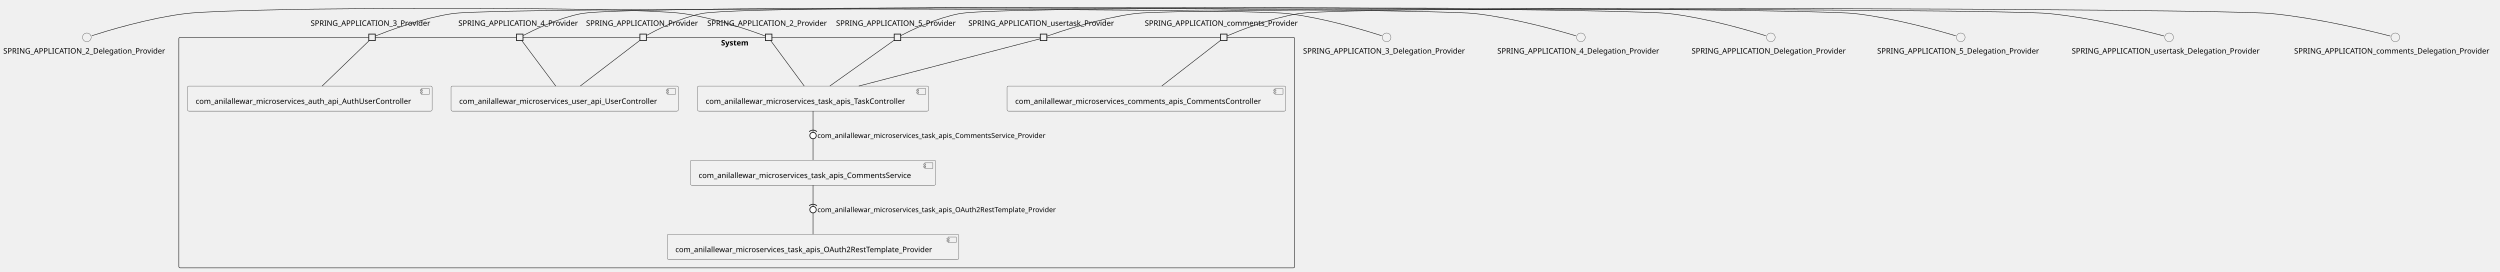
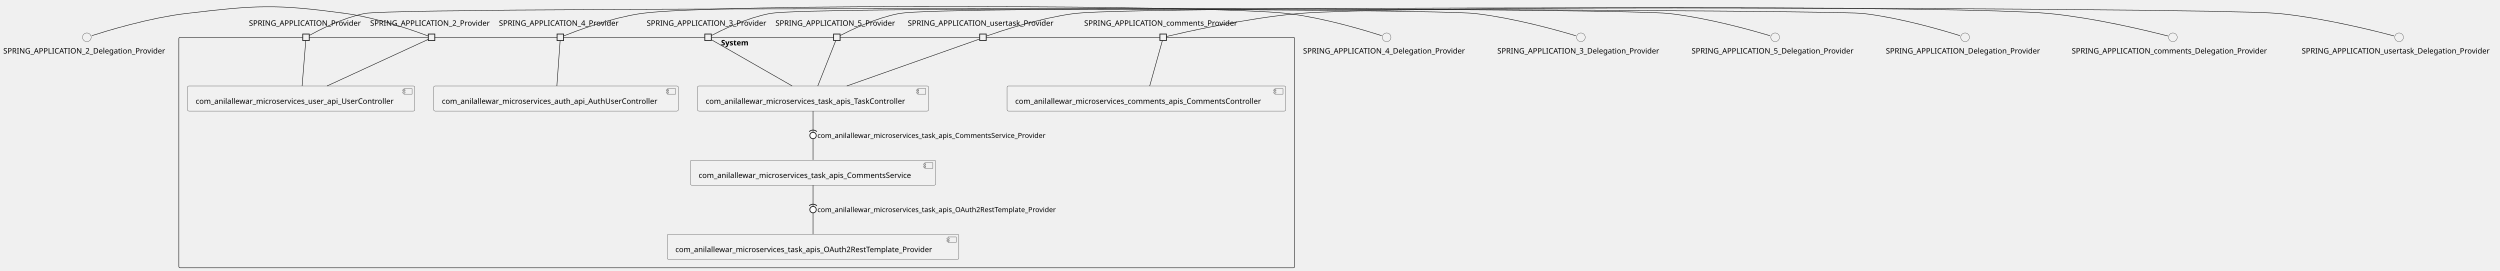
- <svg xmlns="http://www.w3.org/2000/svg" xmlns:xlink="http://www.w3.org/1999/xlink" contentStyleType="text/css" height="501px" preserveAspectRatio="none" style="width:4620px;height:501px;background:#FFFFFF;" version="1.1" viewBox="0 0 4620 501" width="4620px" zoomAndPan="magnify">
+ <svg xmlns="http://www.w3.org/2000/svg" xmlns:xlink="http://www.w3.org/1999/xlink" contentStyleType="text/css" height="500px" preserveAspectRatio="none" style="width:4620px;height:500px;background:#FFFFFF;" version="1.1" viewBox="0 0 4620 500" width="4620px" zoomAndPan="magnify">
  <defs />
  <g>
    <g id="cluster_System">
-       <rect fill="none" height="426" rx="2.5" ry="2.5" style="stroke:#181818;stroke-width:1.0;" width="2062" x="330.5" y="69.01" />
-       <text fill="#000000" font-family="sans-serif" font-size="14" font-weight="bold" lengthAdjust="spacing" textLength="58" x="1332.5" y="84.005">System</text>
+       <rect fill="none" height="426" rx="2.5" ry="2.5" style="stroke:#181818;stroke-width:1.0;" width="2062" x="330.5" y="68.92" />
+       <text fill="#000000" font-family="sans-serif" font-size="14" font-weight="bold" lengthAdjust="spacing" textLength="58" x="1332.5" y="83.915">System</text>
    </g>
    <g id="elem_com_anilallewar_microservices_auth_api_AuthUserController">
-       <a href="anilallewar-microservices-basics-spring-boot.repository#_iDqy2sDVEe-lWIgPV0dStg" target="_top" title="anilallewar-microservices-basics-spring-boot.repository#_iDqy2sDVEe-lWIgPV0dStg" xlink:actuate="onRequest" xlink:href="anilallewar-microservices-basics-spring-boot.repository#_iDqy2sDVEe-lWIgPV0dStg" xlink:show="new" xlink:title="anilallewar-microservices-basics-spring-boot.repository#_iDqy2sDVEe-lWIgPV0dStg" xlink:type="simple">
-         <rect fill="#F1F1F1" height="46.297" rx="2.5" ry="2.5" style="stroke:#181818;stroke-width:0.5;" width="452" x="346.5" y="159.01" />
-         <rect fill="#F1F1F1" height="10" style="stroke:#181818;stroke-width:0.5;" width="15" x="778.5" y="164.01" />
-         <rect fill="#F1F1F1" height="2" style="stroke:#181818;stroke-width:0.5;" width="4" x="776.5" y="166.01" />
-         <rect fill="#F1F1F1" height="2" style="stroke:#181818;stroke-width:0.5;" width="4" x="776.5" y="170.01" />
-         <text fill="#000000" font-family="sans-serif" font-size="14" lengthAdjust="spacing" textLength="412" x="361.5" y="192.005">com_anilallewar_microservices_auth_api_AuthUserController</text>
+       <a href="anilallewar-microservices-basics-spring-boot.repository#_f3QMRMGeEe-TlZBbrulEvQ" target="_top" title="anilallewar-microservices-basics-spring-boot.repository#_f3QMRMGeEe-TlZBbrulEvQ" xlink:actuate="onRequest" xlink:href="anilallewar-microservices-basics-spring-boot.repository#_f3QMRMGeEe-TlZBbrulEvQ" xlink:show="new" xlink:title="anilallewar-microservices-basics-spring-boot.repository#_f3QMRMGeEe-TlZBbrulEvQ" xlink:type="simple">
+         <rect fill="#F1F1F1" height="46.297" rx="2.5" ry="2.5" style="stroke:#181818;stroke-width:0.5;" width="452" x="801.5" y="158.92" />
+         <rect fill="#F1F1F1" height="10" style="stroke:#181818;stroke-width:0.5;" width="15" x="1233.5" y="163.92" />
+         <rect fill="#F1F1F1" height="2" style="stroke:#181818;stroke-width:0.5;" width="4" x="1231.5" y="165.92" />
+         <rect fill="#F1F1F1" height="2" style="stroke:#181818;stroke-width:0.5;" width="4" x="1231.5" y="169.92" />
+         <text fill="#000000" font-family="sans-serif" font-size="14" lengthAdjust="spacing" textLength="412" x="816.5" y="191.915">com_anilallewar_microservices_auth_api_AuthUserController</text>
      </a>
    </g>
    <g id="elem_com_anilallewar_microservices_comments_apis_CommentsController">
-       <a href="anilallewar-microservices-basics-spring-boot.repository#_iDqy2sDVEe-lWIgPV0dStg" target="_top" title="anilallewar-microservices-basics-spring-boot.repository#_iDqy2sDVEe-lWIgPV0dStg" xlink:actuate="onRequest" xlink:href="anilallewar-microservices-basics-spring-boot.repository#_iDqy2sDVEe-lWIgPV0dStg" xlink:show="new" xlink:title="anilallewar-microservices-basics-spring-boot.repository#_iDqy2sDVEe-lWIgPV0dStg" xlink:type="simple">
-         <rect fill="#F1F1F1" height="46.297" rx="2.5" ry="2.5" style="stroke:#181818;stroke-width:0.5;" width="515" x="1861" y="159.01" />
-         <rect fill="#F1F1F1" height="10" style="stroke:#181818;stroke-width:0.5;" width="15" x="2356" y="164.01" />
-         <rect fill="#F1F1F1" height="2" style="stroke:#181818;stroke-width:0.5;" width="4" x="2354" y="166.01" />
-         <rect fill="#F1F1F1" height="2" style="stroke:#181818;stroke-width:0.5;" width="4" x="2354" y="170.01" />
-         <text fill="#000000" font-family="sans-serif" font-size="14" lengthAdjust="spacing" textLength="475" x="1876" y="192.005">com_anilallewar_microservices_comments_apis_CommentsController</text>
+       <a href="anilallewar-microservices-basics-spring-boot.repository#_f3QMRMGeEe-TlZBbrulEvQ" target="_top" title="anilallewar-microservices-basics-spring-boot.repository#_f3QMRMGeEe-TlZBbrulEvQ" xlink:actuate="onRequest" xlink:href="anilallewar-microservices-basics-spring-boot.repository#_f3QMRMGeEe-TlZBbrulEvQ" xlink:show="new" xlink:title="anilallewar-microservices-basics-spring-boot.repository#_f3QMRMGeEe-TlZBbrulEvQ" xlink:type="simple">
+         <rect fill="#F1F1F1" height="46.297" rx="2.5" ry="2.5" style="stroke:#181818;stroke-width:0.5;" width="515" x="1861" y="158.92" />
+         <rect fill="#F1F1F1" height="10" style="stroke:#181818;stroke-width:0.5;" width="15" x="2356" y="163.92" />
+         <rect fill="#F1F1F1" height="2" style="stroke:#181818;stroke-width:0.5;" width="4" x="2354" y="165.92" />
+         <rect fill="#F1F1F1" height="2" style="stroke:#181818;stroke-width:0.5;" width="4" x="2354" y="169.92" />
+         <text fill="#000000" font-family="sans-serif" font-size="14" lengthAdjust="spacing" textLength="475" x="1876" y="191.915">com_anilallewar_microservices_comments_apis_CommentsController</text>
      </a>
    </g>
    <g id="elem_com_anilallewar_microservices_task_apis_CommentsService">
-       <a href="anilallewar-microservices-basics-spring-boot.repository#_iDqy2sDVEe-lWIgPV0dStg" target="_top" title="anilallewar-microservices-basics-spring-boot.repository#_iDqy2sDVEe-lWIgPV0dStg" xlink:actuate="onRequest" xlink:href="anilallewar-microservices-basics-spring-boot.repository#_iDqy2sDVEe-lWIgPV0dStg" xlink:show="new" xlink:title="anilallewar-microservices-basics-spring-boot.repository#_iDqy2sDVEe-lWIgPV0dStg" xlink:type="simple">
-         <rect fill="#F1F1F1" height="46.297" rx="2.5" ry="2.5" style="stroke:#181818;stroke-width:0.5;" width="453" x="1276" y="296.01" />
-         <rect fill="#F1F1F1" height="10" style="stroke:#181818;stroke-width:0.5;" width="15" x="1709" y="301.01" />
-         <rect fill="#F1F1F1" height="2" style="stroke:#181818;stroke-width:0.5;" width="4" x="1707" y="303.01" />
-         <rect fill="#F1F1F1" height="2" style="stroke:#181818;stroke-width:0.5;" width="4" x="1707" y="307.01" />
-         <text fill="#000000" font-family="sans-serif" font-size="14" lengthAdjust="spacing" textLength="413" x="1291" y="329.005">com_anilallewar_microservices_task_apis_CommentsService</text>
+       <a href="anilallewar-microservices-basics-spring-boot.repository#_f3QMRMGeEe-TlZBbrulEvQ" target="_top" title="anilallewar-microservices-basics-spring-boot.repository#_f3QMRMGeEe-TlZBbrulEvQ" xlink:actuate="onRequest" xlink:href="anilallewar-microservices-basics-spring-boot.repository#_f3QMRMGeEe-TlZBbrulEvQ" xlink:show="new" xlink:title="anilallewar-microservices-basics-spring-boot.repository#_f3QMRMGeEe-TlZBbrulEvQ" xlink:type="simple">
+         <rect fill="#F1F1F1" height="46.297" rx="2.5" ry="2.5" style="stroke:#181818;stroke-width:0.5;" width="453" x="1276" y="295.92" />
+         <rect fill="#F1F1F1" height="10" style="stroke:#181818;stroke-width:0.5;" width="15" x="1709" y="300.92" />
+         <rect fill="#F1F1F1" height="2" style="stroke:#181818;stroke-width:0.5;" width="4" x="1707" y="302.92" />
+         <rect fill="#F1F1F1" height="2" style="stroke:#181818;stroke-width:0.5;" width="4" x="1707" y="306.92" />
+         <text fill="#000000" font-family="sans-serif" font-size="14" lengthAdjust="spacing" textLength="413" x="1291" y="328.915">com_anilallewar_microservices_task_apis_CommentsService</text>
      </a>
    </g>
    <g id="elem_com_anilallewar_microservices_task_apis_OAuth2RestTemplate_Provider">
-       <a href="anilallewar-microservices-basics-spring-boot.repository#_iDqy2sDVEe-lWIgPV0dStg" target="_top" title="anilallewar-microservices-basics-spring-boot.repository#_iDqy2sDVEe-lWIgPV0dStg" xlink:actuate="onRequest" xlink:href="anilallewar-microservices-basics-spring-boot.repository#_iDqy2sDVEe-lWIgPV0dStg" xlink:show="new" xlink:title="anilallewar-microservices-basics-spring-boot.repository#_iDqy2sDVEe-lWIgPV0dStg" xlink:type="simple">
-         <rect fill="#F1F1F1" height="46.297" rx="2.5" ry="2.5" style="stroke:#181818;stroke-width:0.5;" width="539" x="1233" y="433.01" />
-         <rect fill="#F1F1F1" height="10" style="stroke:#181818;stroke-width:0.5;" width="15" x="1752" y="438.01" />
-         <rect fill="#F1F1F1" height="2" style="stroke:#181818;stroke-width:0.5;" width="4" x="1750" y="440.01" />
-         <rect fill="#F1F1F1" height="2" style="stroke:#181818;stroke-width:0.5;" width="4" x="1750" y="444.01" />
-         <text fill="#000000" font-family="sans-serif" font-size="14" lengthAdjust="spacing" textLength="499" x="1248" y="466.005">com_anilallewar_microservices_task_apis_OAuth2RestTemplate_Provider</text>
+       <a href="anilallewar-microservices-basics-spring-boot.repository#_f3QMRMGeEe-TlZBbrulEvQ" target="_top" title="anilallewar-microservices-basics-spring-boot.repository#_f3QMRMGeEe-TlZBbrulEvQ" xlink:actuate="onRequest" xlink:href="anilallewar-microservices-basics-spring-boot.repository#_f3QMRMGeEe-TlZBbrulEvQ" xlink:show="new" xlink:title="anilallewar-microservices-basics-spring-boot.repository#_f3QMRMGeEe-TlZBbrulEvQ" xlink:type="simple">
+         <rect fill="#F1F1F1" height="46.297" rx="2.5" ry="2.5" style="stroke:#181818;stroke-width:0.5;" width="539" x="1233" y="432.92" />
+         <rect fill="#F1F1F1" height="10" style="stroke:#181818;stroke-width:0.5;" width="15" x="1752" y="437.92" />
+         <rect fill="#F1F1F1" height="2" style="stroke:#181818;stroke-width:0.5;" width="4" x="1750" y="439.92" />
+         <rect fill="#F1F1F1" height="2" style="stroke:#181818;stroke-width:0.5;" width="4" x="1750" y="443.92" />
+         <text fill="#000000" font-family="sans-serif" font-size="14" lengthAdjust="spacing" textLength="499" x="1248" y="465.915">com_anilallewar_microservices_task_apis_OAuth2RestTemplate_Provider</text>
      </a>
    </g>
    <g id="elem_com_anilallewar_microservices_task_apis_TaskController">
-       <a href="anilallewar-microservices-basics-spring-boot.repository#_iDqy2sDVEe-lWIgPV0dStg" target="_top" title="anilallewar-microservices-basics-spring-boot.repository#_iDqy2sDVEe-lWIgPV0dStg" xlink:actuate="onRequest" xlink:href="anilallewar-microservices-basics-spring-boot.repository#_iDqy2sDVEe-lWIgPV0dStg" xlink:show="new" xlink:title="anilallewar-microservices-basics-spring-boot.repository#_iDqy2sDVEe-lWIgPV0dStg" xlink:type="simple">
-         <rect fill="#F1F1F1" height="46.297" rx="2.5" ry="2.5" style="stroke:#181818;stroke-width:0.5;" width="427" x="1289" y="159.01" />
-         <rect fill="#F1F1F1" height="10" style="stroke:#181818;stroke-width:0.5;" width="15" x="1696" y="164.01" />
-         <rect fill="#F1F1F1" height="2" style="stroke:#181818;stroke-width:0.5;" width="4" x="1694" y="166.01" />
-         <rect fill="#F1F1F1" height="2" style="stroke:#181818;stroke-width:0.5;" width="4" x="1694" y="170.01" />
-         <text fill="#000000" font-family="sans-serif" font-size="14" lengthAdjust="spacing" textLength="387" x="1304" y="192.005">com_anilallewar_microservices_task_apis_TaskController</text>
+       <a href="anilallewar-microservices-basics-spring-boot.repository#_f3QMRMGeEe-TlZBbrulEvQ" target="_top" title="anilallewar-microservices-basics-spring-boot.repository#_f3QMRMGeEe-TlZBbrulEvQ" xlink:actuate="onRequest" xlink:href="anilallewar-microservices-basics-spring-boot.repository#_f3QMRMGeEe-TlZBbrulEvQ" xlink:show="new" xlink:title="anilallewar-microservices-basics-spring-boot.repository#_f3QMRMGeEe-TlZBbrulEvQ" xlink:type="simple">
+         <rect fill="#F1F1F1" height="46.297" rx="2.5" ry="2.5" style="stroke:#181818;stroke-width:0.5;" width="427" x="1289" y="158.92" />
+         <rect fill="#F1F1F1" height="10" style="stroke:#181818;stroke-width:0.5;" width="15" x="1696" y="163.92" />
+         <rect fill="#F1F1F1" height="2" style="stroke:#181818;stroke-width:0.5;" width="4" x="1694" y="165.92" />
+         <rect fill="#F1F1F1" height="2" style="stroke:#181818;stroke-width:0.5;" width="4" x="1694" y="169.92" />
+         <text fill="#000000" font-family="sans-serif" font-size="14" lengthAdjust="spacing" textLength="387" x="1304" y="191.915">com_anilallewar_microservices_task_apis_TaskController</text>
      </a>
    </g>
    <g id="elem_com_anilallewar_microservices_user_api_UserController">
-       <a href="anilallewar-microservices-basics-spring-boot.repository#_iDqy2sDVEe-lWIgPV0dStg" target="_top" title="anilallewar-microservices-basics-spring-boot.repository#_iDqy2sDVEe-lWIgPV0dStg" xlink:actuate="onRequest" xlink:href="anilallewar-microservices-basics-spring-boot.repository#_iDqy2sDVEe-lWIgPV0dStg" xlink:show="new" xlink:title="anilallewar-microservices-basics-spring-boot.repository#_iDqy2sDVEe-lWIgPV0dStg" xlink:type="simple">
-         <rect fill="#F1F1F1" height="46.297" rx="2.5" ry="2.5" style="stroke:#181818;stroke-width:0.5;" width="420" x="833.5" y="159.01" />
-         <rect fill="#F1F1F1" height="10" style="stroke:#181818;stroke-width:0.5;" width="15" x="1233.5" y="164.01" />
-         <rect fill="#F1F1F1" height="2" style="stroke:#181818;stroke-width:0.5;" width="4" x="1231.5" y="166.01" />
-         <rect fill="#F1F1F1" height="2" style="stroke:#181818;stroke-width:0.5;" width="4" x="1231.5" y="170.01" />
-         <text fill="#000000" font-family="sans-serif" font-size="14" lengthAdjust="spacing" textLength="380" x="848.5" y="192.005">com_anilallewar_microservices_user_api_UserController</text>
+       <a href="anilallewar-microservices-basics-spring-boot.repository#_f3QMRMGeEe-TlZBbrulEvQ" target="_top" title="anilallewar-microservices-basics-spring-boot.repository#_f3QMRMGeEe-TlZBbrulEvQ" xlink:actuate="onRequest" xlink:href="anilallewar-microservices-basics-spring-boot.repository#_f3QMRMGeEe-TlZBbrulEvQ" xlink:show="new" xlink:title="anilallewar-microservices-basics-spring-boot.repository#_f3QMRMGeEe-TlZBbrulEvQ" xlink:type="simple">
+         <rect fill="#F1F1F1" height="46.297" rx="2.5" ry="2.5" style="stroke:#181818;stroke-width:0.5;" width="420" x="346.5" y="158.92" />
+         <rect fill="#F1F1F1" height="10" style="stroke:#181818;stroke-width:0.5;" width="15" x="746.5" y="163.92" />
+         <rect fill="#F1F1F1" height="2" style="stroke:#181818;stroke-width:0.5;" width="4" x="744.5" y="165.92" />
+         <rect fill="#F1F1F1" height="2" style="stroke:#181818;stroke-width:0.5;" width="4" x="744.5" y="169.92" />
+         <text fill="#000000" font-family="sans-serif" font-size="14" lengthAdjust="spacing" textLength="380" x="361.5" y="191.915">com_anilallewar_microservices_user_api_UserController</text>
      </a>
    </g>
-     <text fill="#000000" font-family="sans-serif" font-size="14" lengthAdjust="spacing" textLength="227" x="1307" y="47.708">SPRING_APPLICATION_2_Provider</text>
-     <rect fill="#F1F1F1" height="12" style="stroke:#181818;stroke-width:1.5;" width="12" x="1414.5" y="63.01" />
-     <text fill="#000000" font-family="sans-serif" font-size="14" lengthAdjust="spacing" textLength="227" x="574" y="47.708">SPRING_APPLICATION_3_Provider</text>
-     <rect fill="#F1F1F1" height="12" style="stroke:#181818;stroke-width:1.5;" width="12" x="681.5" y="63.01" />
-     <text fill="#000000" font-family="sans-serif" font-size="14" lengthAdjust="spacing" textLength="227" x="847" y="47.708">SPRING_APPLICATION_4_Provider</text>
-     <rect fill="#F1F1F1" height="12" style="stroke:#181818;stroke-width:1.5;" width="12" x="954.5" y="63.01" />
-     <text fill="#000000" font-family="sans-serif" font-size="14" lengthAdjust="spacing" textLength="227" x="1545" y="47.708">SPRING_APPLICATION_5_Provider</text>
-     <rect fill="#F1F1F1" height="12" style="stroke:#181818;stroke-width:1.5;" width="12" x="1652.5" y="63.01" />
-     <text fill="#000000" font-family="sans-serif" font-size="14" lengthAdjust="spacing" textLength="211" x="1083" y="47.708">SPRING_APPLICATION_Provider</text>
-     <rect fill="#F1F1F1" height="12" style="stroke:#181818;stroke-width:1.5;" width="12" x="1182.5" y="63.01" />
-     <text fill="#000000" font-family="sans-serif" font-size="14" lengthAdjust="spacing" textLength="292" x="2115.5" y="47.708">SPRING_APPLICATION_comments_Provider</text>
-     <rect fill="#F1F1F1" height="12" style="stroke:#181818;stroke-width:1.5;" width="12" x="2255.5" y="63.01" />
-     <text fill="#000000" font-family="sans-serif" font-size="14" lengthAdjust="spacing" textLength="278" x="1789.5" y="47.708">SPRING_APPLICATION_usertask_Provider</text>
-     <rect fill="#F1F1F1" height="12" style="stroke:#181818;stroke-width:1.5;" width="12" x="1922.5" y="63.01" />
+     <text fill="#000000" font-family="sans-serif" font-size="14" lengthAdjust="spacing" textLength="227" x="684" y="47.618">SPRING_APPLICATION_2_Provider</text>
+     <rect fill="#F1F1F1" height="12" style="stroke:#181818;stroke-width:1.5;" width="12" x="791.5" y="62.92" />
+     <text fill="#000000" font-family="sans-serif" font-size="14" lengthAdjust="spacing" textLength="227" x="1195" y="47.618">SPRING_APPLICATION_3_Provider</text>
+     <rect fill="#F1F1F1" height="12" style="stroke:#181818;stroke-width:1.5;" width="12" x="1302.5" y="62.92" />
+     <text fill="#000000" font-family="sans-serif" font-size="14" lengthAdjust="spacing" textLength="227" x="922" y="47.618">SPRING_APPLICATION_4_Provider</text>
+     <rect fill="#F1F1F1" height="12" style="stroke:#181818;stroke-width:1.5;" width="12" x="1029.5" y="62.92" />
+     <text fill="#000000" font-family="sans-serif" font-size="14" lengthAdjust="spacing" textLength="227" x="1433" y="47.618">SPRING_APPLICATION_5_Provider</text>
+     <rect fill="#F1F1F1" height="12" style="stroke:#181818;stroke-width:1.5;" width="12" x="1540.5" y="62.92" />
+     <text fill="#000000" font-family="sans-serif" font-size="14" lengthAdjust="spacing" textLength="211" x="460" y="47.618">SPRING_APPLICATION_Provider</text>
+     <rect fill="#F1F1F1" height="12" style="stroke:#181818;stroke-width:1.5;" width="12" x="559.5" y="62.92" />
+     <text fill="#000000" font-family="sans-serif" font-size="14" lengthAdjust="spacing" textLength="292" x="2003.5" y="47.618">SPRING_APPLICATION_comments_Provider</text>
+     <rect fill="#F1F1F1" height="12" style="stroke:#181818;stroke-width:1.5;" width="12" x="2143.5" y="62.92" />
+     <text fill="#000000" font-family="sans-serif" font-size="14" lengthAdjust="spacing" textLength="278" x="1677.5" y="47.618">SPRING_APPLICATION_usertask_Provider</text>
+     <rect fill="#F1F1F1" height="12" style="stroke:#181818;stroke-width:1.5;" width="12" x="1810.5" y="62.92" />
    <g id="elem_SPRING_APPLICATION_2_Delegation_Provider">
-       <ellipse cx="160.5" cy="69.01" fill="#F1F1F1" rx="8" ry="8" style="stroke:#181818;stroke-width:0.5;" />
-       <text fill="#000000" font-family="sans-serif" font-size="14" lengthAdjust="spacing" textLength="309" x="6" y="99.005">SPRING_APPLICATION_2_Delegation_Provider</text>
+       <ellipse cx="160.5" cy="68.92" fill="#F1F1F1" rx="8" ry="8" style="stroke:#181818;stroke-width:0.5;" />
+       <text fill="#000000" font-family="sans-serif" font-size="14" lengthAdjust="spacing" textLength="309" x="6" y="98.915">SPRING_APPLICATION_2_Delegation_Provider</text>
    </g>
    <g id="elem_SPRING_APPLICATION_3_Delegation_Provider">
-       <ellipse cx="2562.5" cy="69.01" fill="#F1F1F1" rx="8" ry="8" style="stroke:#181818;stroke-width:0.5;" />
-       <text fill="#000000" font-family="sans-serif" font-size="14" lengthAdjust="spacing" textLength="309" x="2408" y="99.005">SPRING_APPLICATION_3_Delegation_Provider</text>
+       <ellipse cx="2921.5" cy="68.92" fill="#F1F1F1" rx="8" ry="8" style="stroke:#181818;stroke-width:0.5;" />
+       <text fill="#000000" font-family="sans-serif" font-size="14" lengthAdjust="spacing" textLength="309" x="2767" y="98.915">SPRING_APPLICATION_3_Delegation_Provider</text>
    </g>
    <g id="elem_SPRING_APPLICATION_4_Delegation_Provider">
-       <ellipse cx="2921.5" cy="69.01" fill="#F1F1F1" rx="8" ry="8" style="stroke:#181818;stroke-width:0.5;" />
-       <text fill="#000000" font-family="sans-serif" font-size="14" lengthAdjust="spacing" textLength="309" x="2767" y="99.005">SPRING_APPLICATION_4_Delegation_Provider</text>
+       <ellipse cx="2562.5" cy="68.92" fill="#F1F1F1" rx="8" ry="8" style="stroke:#181818;stroke-width:0.5;" />
+       <text fill="#000000" font-family="sans-serif" font-size="14" lengthAdjust="spacing" textLength="309" x="2408" y="98.915">SPRING_APPLICATION_4_Delegation_Provider</text>
    </g>
    <g id="elem_SPRING_APPLICATION_5_Delegation_Provider">
-       <ellipse cx="3623.5" cy="69.01" fill="#F1F1F1" rx="8" ry="8" style="stroke:#181818;stroke-width:0.5;" />
-       <text fill="#000000" font-family="sans-serif" font-size="14" lengthAdjust="spacing" textLength="309" x="3469" y="99.005">SPRING_APPLICATION_5_Delegation_Provider</text>
+       <ellipse cx="3280.5" cy="68.92" fill="#F1F1F1" rx="8" ry="8" style="stroke:#181818;stroke-width:0.5;" />
+       <text fill="#000000" font-family="sans-serif" font-size="14" lengthAdjust="spacing" textLength="309" x="3126" y="98.915">SPRING_APPLICATION_5_Delegation_Provider</text>
    </g>
    <g id="elem_SPRING_APPLICATION_Delegation_Provider">
-       <ellipse cx="3272.5" cy="69.01" fill="#F1F1F1" rx="8" ry="8" style="stroke:#181818;stroke-width:0.5;" />
-       <text fill="#000000" font-family="sans-serif" font-size="14" lengthAdjust="spacing" textLength="293" x="3126" y="99.005">SPRING_APPLICATION_Delegation_Provider</text>
+       <ellipse cx="3631.5" cy="68.92" fill="#F1F1F1" rx="8" ry="8" style="stroke:#181818;stroke-width:0.5;" />
+       <text fill="#000000" font-family="sans-serif" font-size="14" lengthAdjust="spacing" textLength="293" x="3485" y="98.915">SPRING_APPLICATION_Delegation_Provider</text>
    </g>
    <g id="elem_SPRING_APPLICATION_comments_Delegation_Provider">
-       <ellipse cx="4426.5" cy="69.01" fill="#F1F1F1" rx="8" ry="8" style="stroke:#181818;stroke-width:0.5;" />
-       <text fill="#000000" font-family="sans-serif" font-size="14" lengthAdjust="spacing" textLength="374" x="4239.5" y="99.005">SPRING_APPLICATION_comments_Delegation_Provider</text>
+       <ellipse cx="4015.5" cy="68.92" fill="#F1F1F1" rx="8" ry="8" style="stroke:#181818;stroke-width:0.5;" />
+       <text fill="#000000" font-family="sans-serif" font-size="14" lengthAdjust="spacing" textLength="374" x="3828.5" y="98.915">SPRING_APPLICATION_comments_Delegation_Provider</text>
    </g>
    <g id="elem_SPRING_APPLICATION_usertask_Delegation_Provider">
-       <ellipse cx="4008.5" cy="69.01" fill="#F1F1F1" rx="8" ry="8" style="stroke:#181818;stroke-width:0.5;" />
-       <text fill="#000000" font-family="sans-serif" font-size="14" lengthAdjust="spacing" textLength="360" x="3828.5" y="99.005">SPRING_APPLICATION_usertask_Delegation_Provider</text>
+       <ellipse cx="4433.5" cy="68.92" fill="#F1F1F1" rx="8" ry="8" style="stroke:#181818;stroke-width:0.5;" />
+       <text fill="#000000" font-family="sans-serif" font-size="14" lengthAdjust="spacing" textLength="360" x="4253.5" y="98.915">SPRING_APPLICATION_usertask_Delegation_Provider</text>
    </g>
    <g id="link_SPRING_APPLICATION_2_Delegation_Provider_SPRING_APPLICATION_2_Provider">
-       <path d="M169.53,66.04 C195.97,57.52 275.68,33.09 344,25.01 C445.29,13.04 1160.93,11.24 1262,25.01 C1322.84,33.3 1393.28,58.7 1414.29,66.62 " fill="none" id="SPRING_APPLICATION_2_Delegation_Provider-SPRING_APPLICATION_2_Provider" style="stroke:#181818;stroke-width:1.0;" />
+       <path d="M169.53,65.95 C195.97,57.43 275.68,33 344,24.92 C474.2,9.53 509.09,7.22 639,24.92 C699.84,33.21 770.28,58.61 791.29,66.53 " fill="none" id="SPRING_APPLICATION_2_Delegation_Provider-SPRING_APPLICATION_2_Provider" style="stroke:#181818;stroke-width:1.0;" />
    </g>
-     <g id="link_SPRING_APPLICATION_2_Provider_com_anilallewar_microservices_task_apis_TaskController">
-       <path d="M1424.24,75.07 C1435.01,89.66 1466.64,132.47 1486.23,158.99 " fill="none" id="SPRING_APPLICATION_2_Provider-com_anilallewar_microservices_task_apis_TaskController" style="stroke:#181818;stroke-width:1.0;" />
+     <g id="link_SPRING_APPLICATION_2_Provider_com_anilallewar_microservices_user_api_UserController">
+       <path d="M791.3,72.78 C765.51,84.65 665.26,130.83 604.4,158.86 " fill="none" id="SPRING_APPLICATION_2_Provider-com_anilallewar_microservices_user_api_UserController" style="stroke:#181818;stroke-width:1.0;" />
    </g>
    <g id="link_SPRING_APPLICATION_3_Delegation_Provider_SPRING_APPLICATION_3_Provider">
-       <path d="M2553.47,66.04 C2527.03,57.52 2447.32,33.09 2379,25.01 C2293.93,14.95 921.79,12.79 837,25.01 C779.69,33.27 713.73,58.47 693.62,66.51 " fill="none" id="SPRING_APPLICATION_3_Delegation_Provider-SPRING_APPLICATION_3_Provider" style="stroke:#181818;stroke-width:1.0;" />
+       <path d="M2912.22,66.07 C2884.27,57.66 2798.32,33.03 2725,24.92 C2653.1,16.97 1494.12,11.73 1423,24.92 C1379.66,32.96 1331.55,56.77 1314.72,65.58 " fill="none" id="SPRING_APPLICATION_3_Delegation_Provider-SPRING_APPLICATION_3_Provider" style="stroke:#181818;stroke-width:1.0;" />
    </g>
-     <g id="link_SPRING_APPLICATION_3_Provider_com_anilallewar_microservices_auth_api_AuthUserController">
-       <path d="M682.26,75.07 C667.14,89.66 622.79,132.47 595.31,158.99 " fill="none" id="SPRING_APPLICATION_3_Provider-com_anilallewar_microservices_auth_api_AuthUserController" style="stroke:#181818;stroke-width:1.0;" />
+     <g id="link_SPRING_APPLICATION_3_Provider_com_anilallewar_microservices_task_apis_TaskController">
+       <path d="M1314.52,73.36 C1336.78,86.1 1415.62,131.21 1463.85,158.8 " fill="none" id="SPRING_APPLICATION_3_Provider-com_anilallewar_microservices_task_apis_TaskController" style="stroke:#181818;stroke-width:1.0;" />
    </g>
    <g id="link_SPRING_APPLICATION_4_Delegation_Provider_SPRING_APPLICATION_4_Provider">
-       <path d="M2912.22,66.16 C2884.27,57.75 2798.32,33.12 2725,25.01 C2633.89,14.93 1165.13,8.29 1075,25.01 C1031.66,33.05 983.55,56.86 966.72,65.67 " fill="none" id="SPRING_APPLICATION_4_Delegation_Provider-SPRING_APPLICATION_4_Provider" style="stroke:#181818;stroke-width:1.0;" />
+       <path d="M2553.47,65.95 C2527.03,57.43 2447.32,33 2379,24.92 C2247.25,9.35 1316.31,6 1185,24.92 C1127.69,33.18 1061.73,58.38 1041.62,66.42 " fill="none" id="SPRING_APPLICATION_4_Delegation_Provider-SPRING_APPLICATION_4_Provider" style="stroke:#181818;stroke-width:1.0;" />
    </g>
-     <g id="link_SPRING_APPLICATION_4_Provider_com_anilallewar_microservices_user_api_UserController">
-       <path d="M964.28,75.07 C975.19,89.66 1007.2,132.47 1027.03,158.99 " fill="none" id="SPRING_APPLICATION_4_Provider-com_anilallewar_microservices_user_api_UserController" style="stroke:#181818;stroke-width:1.0;" />
+     <g id="link_SPRING_APPLICATION_4_Provider_com_anilallewar_microservices_auth_api_AuthUserController">
+       <path d="M1035.14,74.98 C1034.08,89.57 1031,132.38 1029.09,158.9 " fill="none" id="SPRING_APPLICATION_4_Provider-com_anilallewar_microservices_auth_api_AuthUserController" style="stroke:#181818;stroke-width:1.0;" />
    </g>
    <g id="link_SPRING_APPLICATION_5_Delegation_Provider_SPRING_APPLICATION_5_Provider">
-       <path d="M3614.22,66.16 C3586.27,57.75 3500.32,33.12 3427,25.01 C3335.72,14.92 1864.32,8.39 1774,25.01 C1730.1,33.09 1681.29,57.09 1664.53,65.8 " fill="none" id="SPRING_APPLICATION_5_Delegation_Provider-SPRING_APPLICATION_5_Provider" style="stroke:#181818;stroke-width:1.0;" />
+       <path d="M3271.22,66.07 C3243.27,57.66 3157.32,33.03 3084,24.92 C3005.48,16.24 1739.7,10.62 1662,24.92 C1618.1,33 1569.29,57 1552.53,65.71 " fill="none" id="SPRING_APPLICATION_5_Delegation_Provider-SPRING_APPLICATION_5_Provider" style="stroke:#181818;stroke-width:1.0;" />
    </g>
    <g id="link_SPRING_APPLICATION_5_Provider_com_anilallewar_microservices_task_apis_TaskController">
-       <path d="M1652.19,74.5 C1632.53,88.49 1571.4,131.99 1533.61,158.87 " fill="none" id="SPRING_APPLICATION_5_Provider-com_anilallewar_microservices_task_apis_TaskController" style="stroke:#181818;stroke-width:1.0;" />
+       <path d="M1544.5,74.98 C1538.71,89.57 1521.74,132.38 1511.23,158.9 " fill="none" id="SPRING_APPLICATION_5_Provider-com_anilallewar_microservices_task_apis_TaskController" style="stroke:#181818;stroke-width:1.0;" />
    </g>
    <g id="link_SPRING_APPLICATION_Delegation_Provider_SPRING_APPLICATION_Provider">
-       <path d="M3263.22,66.04 C3236.04,57.52 3154.11,33.08 3084,25.01 C2985.37,13.65 1394.44,6 1297,25.01 C1255.9,33.03 1210.69,56.63 1194.6,65.55 " fill="none" id="SPRING_APPLICATION_Delegation_Provider-SPRING_APPLICATION_Provider" style="stroke:#181818;stroke-width:1.0;" />
+       <path d="M3622.22,65.95 C3595.04,57.43 3513.11,32.99 3443,24.92 C3366.59,16.12 749.49,10.19 674,24.92 C632.9,32.94 587.69,56.54 571.6,65.46 " fill="none" id="SPRING_APPLICATION_Delegation_Provider-SPRING_APPLICATION_Provider" style="stroke:#181818;stroke-width:1.0;" />
    </g>
    <g id="link_SPRING_APPLICATION_Provider_com_anilallewar_microservices_user_api_UserController">
-       <path d="M1182.27,74.78 C1163.62,89.05 1107.39,132.1 1072.49,158.81 " fill="none" id="SPRING_APPLICATION_Provider-com_anilallewar_microservices_user_api_UserController" style="stroke:#181818;stroke-width:1.0;" />
+       <path d="M565.09,74.98 C563.91,89.57 560.44,132.38 558.29,158.9 " fill="none" id="SPRING_APPLICATION_Provider-com_anilallewar_microservices_user_api_UserController" style="stroke:#181818;stroke-width:1.0;" />
    </g>
    <g id="link_SPRING_APPLICATION_comments_Delegation_Provider_SPRING_APPLICATION_comments_Provider">
-       <path d="M4417.41,66.62 C4386.69,58.69 4283.83,33.26 4197,25.01 C4097.67,15.57 2499.62,9.83 2401,25.01 C2347.79,33.2 2287.04,58 2267.73,66.28 " fill="none" id="SPRING_APPLICATION_comments_Delegation_Provider-SPRING_APPLICATION_comments_Provider" style="stroke:#181818;stroke-width:1.0;" />
+       <path d="M4006.41,66.53 C3975.69,58.6 3872.83,33.17 3786,24.92 C3632.8,10.37 2554.31,11.61 2401,24.92 C2302.08,33.51 2183.72,60.75 2155.67,67.43 " fill="none" id="SPRING_APPLICATION_comments_Delegation_Provider-SPRING_APPLICATION_comments_Provider" style="stroke:#181818;stroke-width:1.0;" />
    </g>
    <g id="link_SPRING_APPLICATION_comments_Provider_com_anilallewar_microservices_comments_apis_CommentsController">
-       <path d="M2255.36,74.78 C2236.97,89.05 2181.51,132.1 2147.09,158.81 " fill="none" id="SPRING_APPLICATION_comments_Provider-com_anilallewar_microservices_comments_apis_CommentsController" style="stroke:#181818;stroke-width:1.0;" />
+       <path d="M2148.09,74.98 C2144.01,89.57 2132.06,132.38 2124.65,158.9 " fill="none" id="SPRING_APPLICATION_comments_Provider-com_anilallewar_microservices_comments_apis_CommentsController" style="stroke:#181818;stroke-width:1.0;" />
    </g>
    <g id="link_SPRING_APPLICATION_usertask_Delegation_Provider_SPRING_APPLICATION_usertask_Provider">
-       <path d="M3999.27,66.51 C3969,58.45 3869.86,33.22 3786,25.01 C3692.67,15.87 2191.02,13.13 2098,25.01 C2032.56,33.37 1956.27,59.17 1934.55,66.84 " fill="none" id="SPRING_APPLICATION_usertask_Delegation_Provider-SPRING_APPLICATION_usertask_Provider" style="stroke:#181818;stroke-width:1.0;" />
+       <path d="M4424.27,66.42 C4394,58.36 4294.86,33.13 4211,24.92 C4087.98,12.87 2108.62,9.26 1986,24.92 C1920.56,33.28 1844.27,59.08 1822.55,66.75 " fill="none" id="SPRING_APPLICATION_usertask_Delegation_Provider-SPRING_APPLICATION_usertask_Provider" style="stroke:#181818;stroke-width:1.0;" />
    </g>
    <g id="link_SPRING_APPLICATION_usertask_Provider_com_anilallewar_microservices_task_apis_TaskController">
-       <path d="M1922.48,71.58 C1886.63,80.92 1699.09,129.79 1587.1,158.97 " fill="none" id="SPRING_APPLICATION_usertask_Provider-com_anilallewar_microservices_task_apis_TaskController" style="stroke:#181818;stroke-width:1.0;" />
+       <path d="M1810.23,72.14 C1779.8,82.89 1645.76,130.28 1564.96,158.84 " fill="none" id="SPRING_APPLICATION_usertask_Provider-com_anilallewar_microservices_task_apis_TaskController" style="stroke:#181818;stroke-width:1.0;" />
    </g>
    <g id="link_com_anilallewar_microservices_task_apis_TaskController_com_anilallewar_microservices_task_apis_CommentsService">
-       <path d="M1502.5,205.3 C1502.5,230.32 1502.5,270.66 1502.5,295.68 " fill="none" id="com_anilallewar_microservices_task_apis_TaskController-com_anilallewar_microservices_task_apis_CommentsService" style="stroke:#181818;stroke-width:1.0;" />
-       <text fill="#000000" font-family="sans-serif" font-size="13" lengthAdjust="spacing" textLength="447" x="1510.5" y="255.077">com_anilallewar_microservices_task_apis_CommentsService_Provider</text>
-       <path d="M1509.571,243.419 A10,10 0 0 0 1495.429 243.419" fill="none" style="stroke:#181818;stroke-width:1.5;" />
-       <ellipse cx="1502.5" cy="250.49" fill="#FFFFFF" rx="6" ry="6" style="stroke:#181818;stroke-width:1.5;" />
+       <path d="M1502.5,205.21 C1502.5,230.23 1502.5,270.57 1502.5,295.59 " fill="none" id="com_anilallewar_microservices_task_apis_TaskController-com_anilallewar_microservices_task_apis_CommentsService" style="stroke:#181818;stroke-width:1.0;" />
+       <text fill="#000000" font-family="sans-serif" font-size="13" lengthAdjust="spacing" textLength="447" x="1510.5" y="254.987">com_anilallewar_microservices_task_apis_CommentsService_Provider</text>
+       <path d="M1509.571,243.329 A10,10 0 0 0 1495.429 243.329" fill="none" style="stroke:#181818;stroke-width:1.5;" />
+       <ellipse cx="1502.5" cy="250.4" fill="#FFFFFF" rx="6" ry="6" style="stroke:#181818;stroke-width:1.5;" />
    </g>
    <g id="link_com_anilallewar_microservices_task_apis_CommentsService_com_anilallewar_microservices_task_apis_OAuth2RestTemplate_Provider">
-       <path d="M1502.5,342.3 C1502.5,367.32 1502.5,407.66 1502.5,432.68 " fill="none" id="com_anilallewar_microservices_task_apis_CommentsService-com_anilallewar_microservices_task_apis_OAuth2RestTemplate_Provider" style="stroke:#181818;stroke-width:1.0;" />
-       <text fill="#000000" font-family="sans-serif" font-size="13" lengthAdjust="spacing" textLength="465" x="1510.5" y="392.077">com_anilallewar_microservices_task_apis_OAuth2RestTemplate_Provider</text>
-       <path d="M1509.571,380.419 A10,10 0 0 0 1495.429 380.419" fill="none" style="stroke:#181818;stroke-width:1.5;" />
-       <ellipse cx="1502.5" cy="387.49" fill="#FFFFFF" rx="6" ry="6" style="stroke:#181818;stroke-width:1.5;" />
+       <path d="M1502.5,342.21 C1502.5,367.23 1502.5,407.57 1502.5,432.59 " fill="none" id="com_anilallewar_microservices_task_apis_CommentsService-com_anilallewar_microservices_task_apis_OAuth2RestTemplate_Provider" style="stroke:#181818;stroke-width:1.0;" />
+       <text fill="#000000" font-family="sans-serif" font-size="13" lengthAdjust="spacing" textLength="465" x="1510.5" y="391.987">com_anilallewar_microservices_task_apis_OAuth2RestTemplate_Provider</text>
+       <path d="M1509.571,380.329 A10,10 0 0 0 1495.429 380.329" fill="none" style="stroke:#181818;stroke-width:1.5;" />
+       <ellipse cx="1502.5" cy="387.4" fill="#FFFFFF" rx="6" ry="6" style="stroke:#181818;stroke-width:1.5;" />
    </g>
  </g>
</svg>
